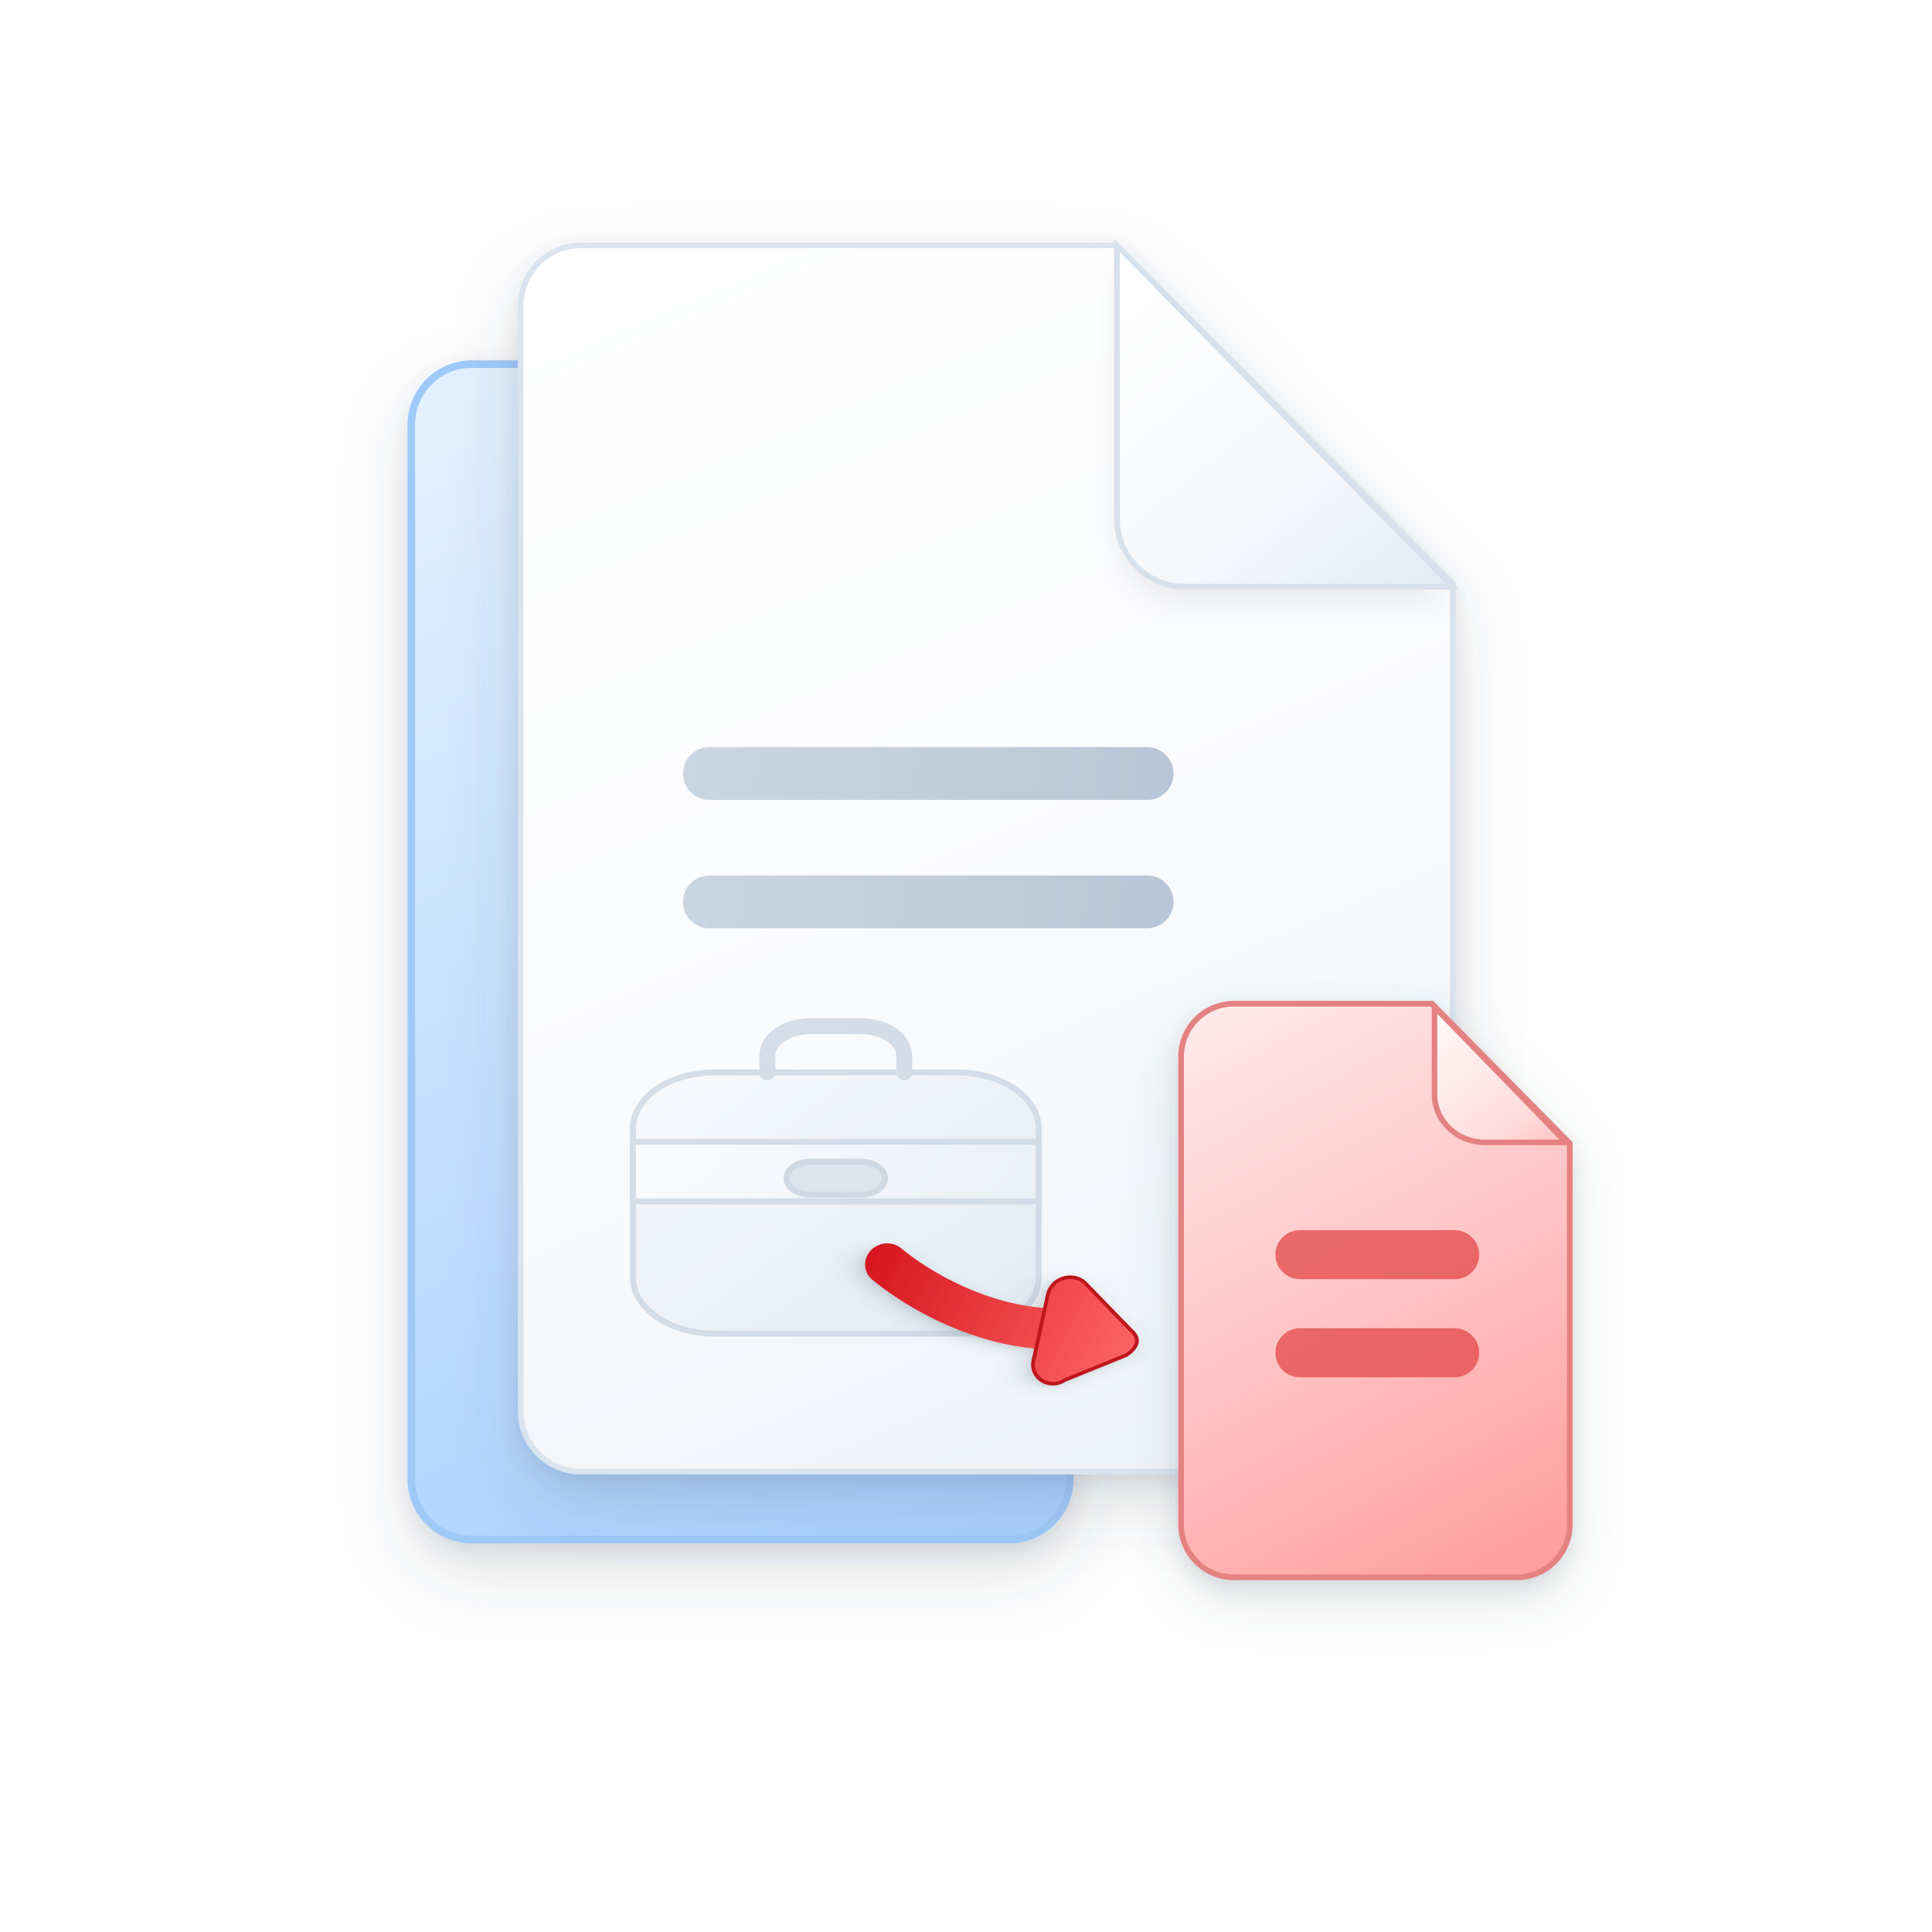
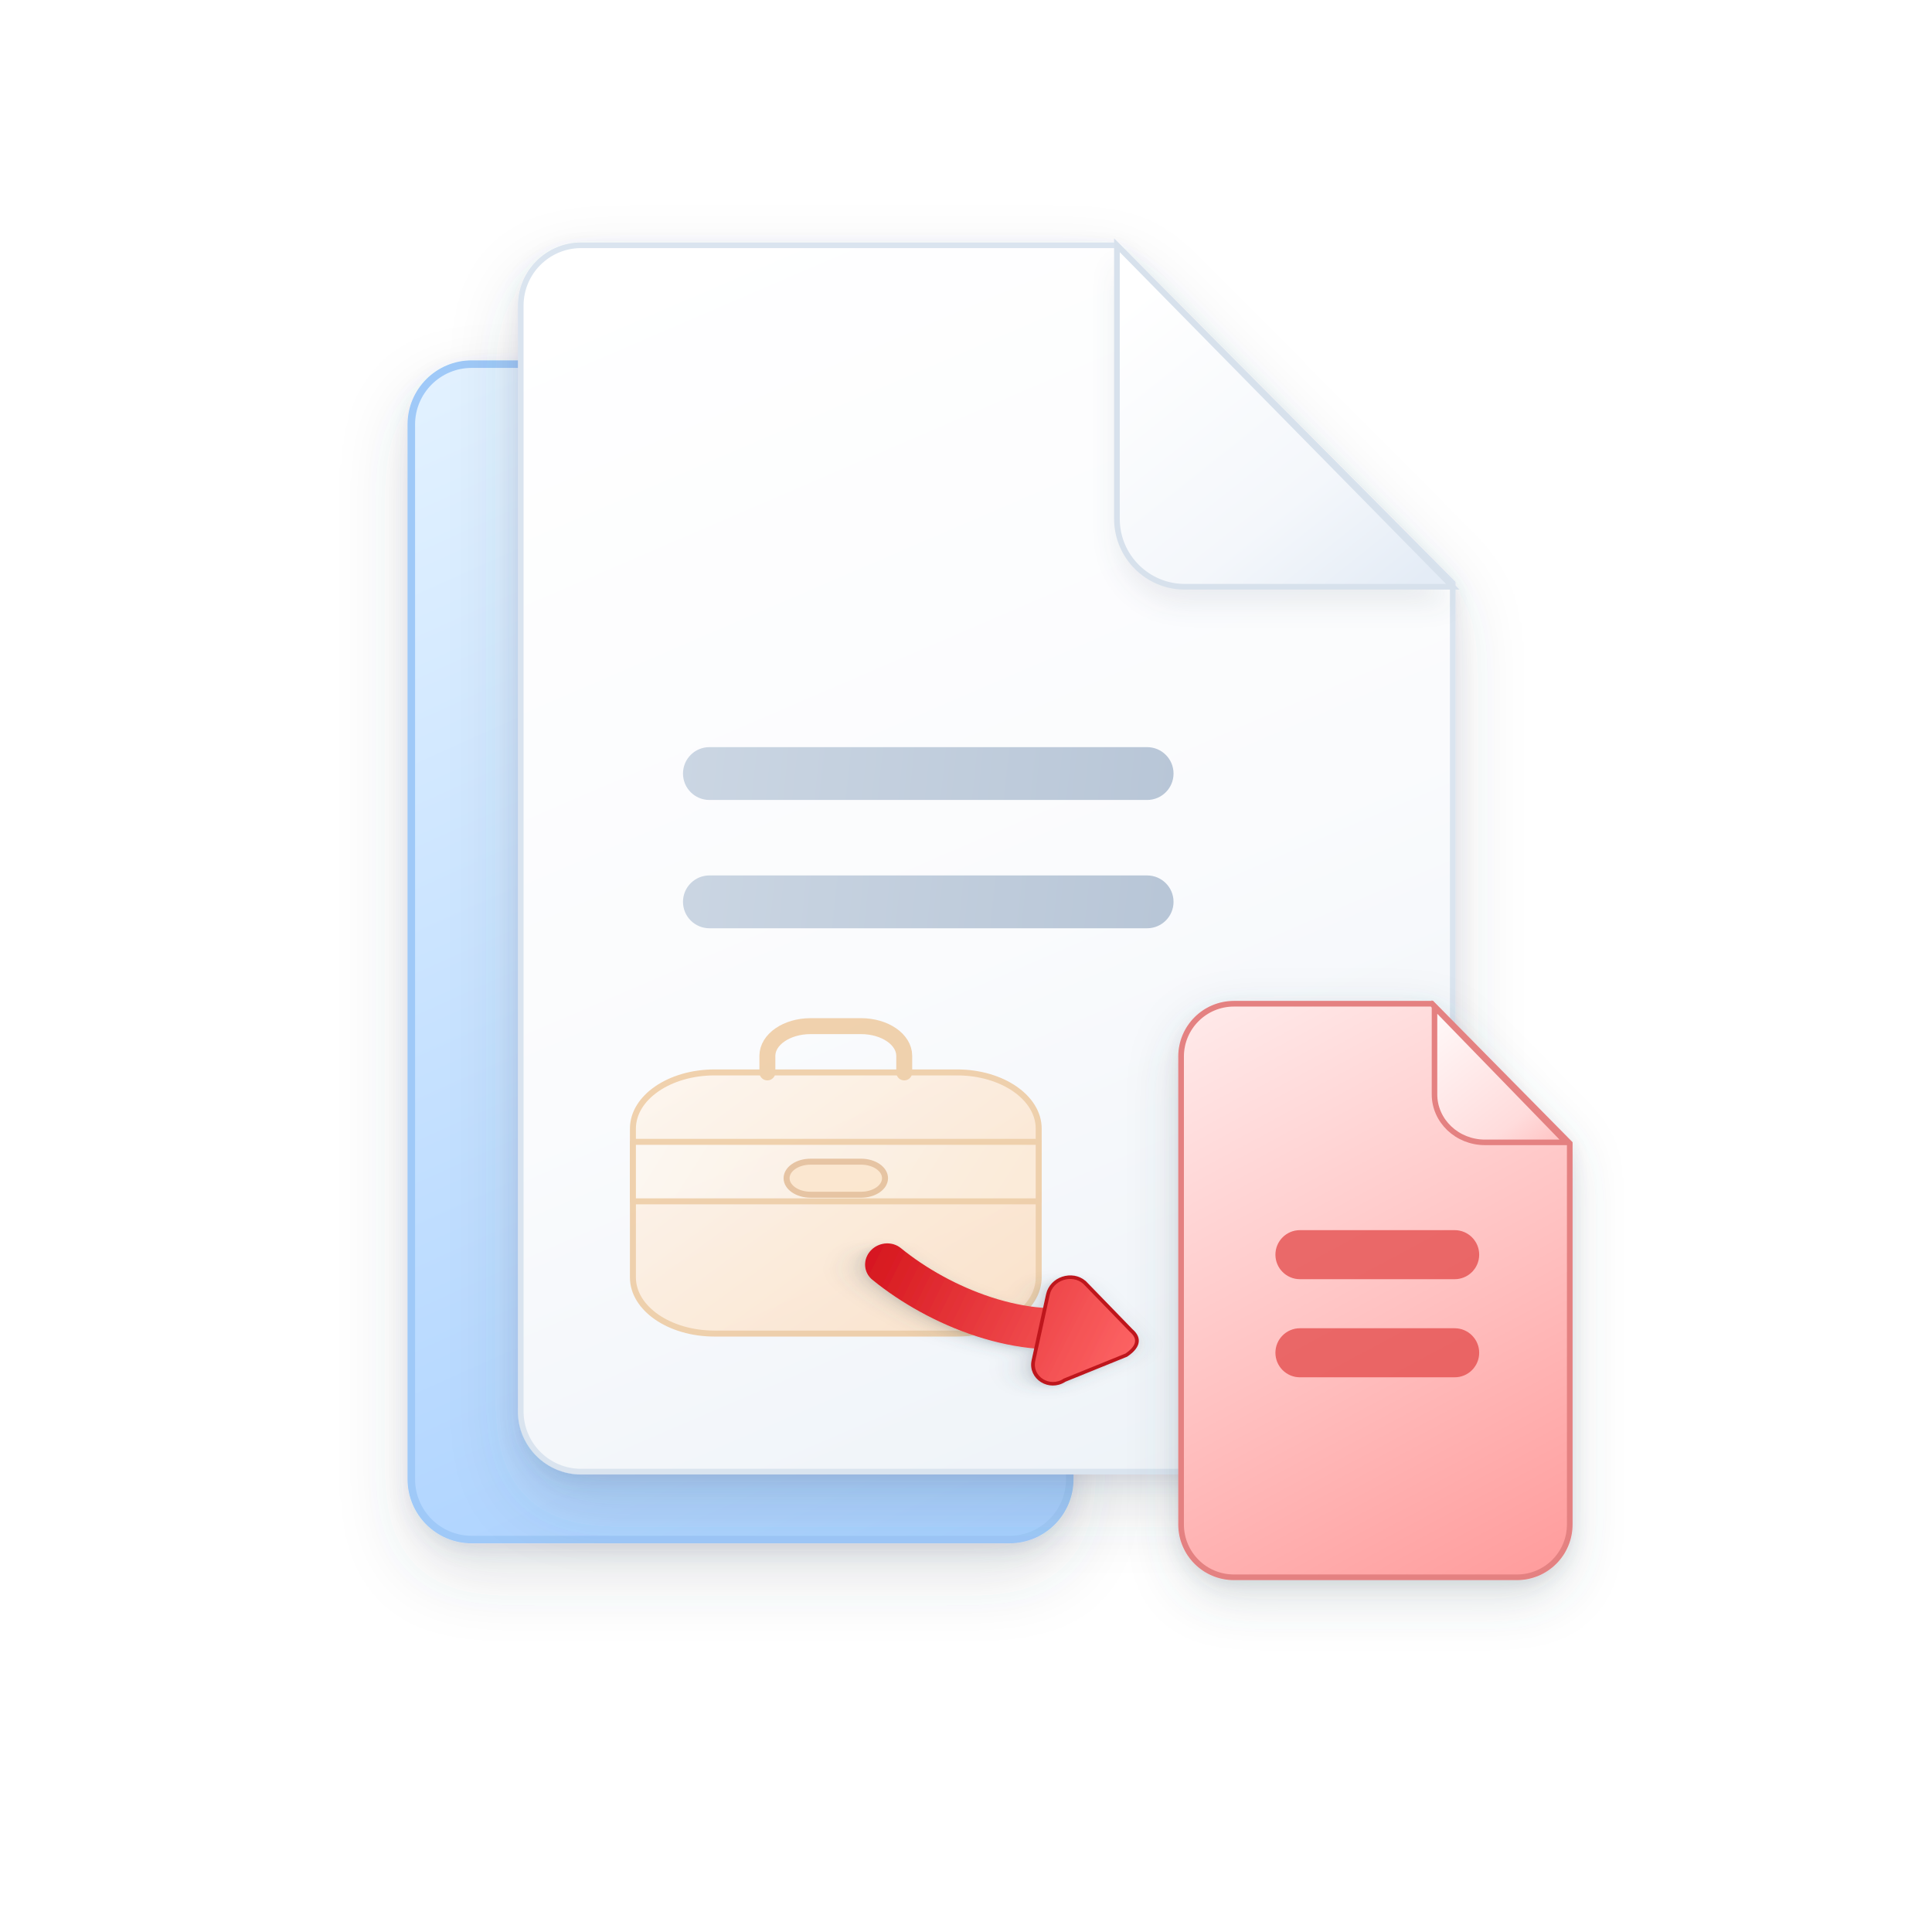
<svg xmlns="http://www.w3.org/2000/svg" xmlns:xlink="http://www.w3.org/1999/xlink" width="1024" height="1024" viewBox="0 0 1024 1024" fill="none" version="1.1" id="svg33">
  <defs id="defs26">
    <filter id="paperShadow" x="-0.164" y="-0.092" width="1.328" height="1.216">
      <feGaussianBlur in="SourceAlpha" stdDeviation="18" result="blur1" id="feGaussianBlur1" />
      <feOffset in="blur1" dx="0" dy="16" result="offset1" id="feOffset1" />
      <feFlood flood-color="#3C4A5C" flood-opacity="0.16" result="flood1" id="feFlood1" />
      <feComposite in="flood1" in2="offset1" operator="in" result="shadow1" id="feComposite1" />
      <feGaussianBlur in="SourceAlpha" stdDeviation="5" result="blur2" id="feGaussianBlur2" />
      <feOffset in="blur2" dx="0" dy="4" result="offset2" id="feOffset2" />
      <feFlood flood-color="#4B5E75" flood-opacity="0.12" result="flood2" id="feFlood2" />
      <feComposite in="flood2" in2="offset2" operator="in" result="shadow2" id="feComposite2" />
      <feMerge id="feMerge4">
        <feMergeNode in="shadow1" id="feMergeNode2" />
        <feMergeNode in="shadow2" id="feMergeNode3" />
        <feMergeNode in="SourceGraphic" id="feMergeNode4" />
      </feMerge>
    </filter>
    <filter id="foldShadow" x="-0.094" y="-0.093" width="1.189" height="1.235">
      <feGaussianBlur in="SourceAlpha" stdDeviation="7" result="blur1" id="feGaussianBlur4" />
      <feOffset in="blur1" dx="0" dy="9" result="offset1" id="feOffset4" />
      <feFlood flood-color="#45576C" flood-opacity="0.22" result="flood1" id="feFlood4" />
      <feComposite in="flood1" in2="offset1" operator="in" result="shadow1" id="feComposite4" />
      <feMerge id="feMerge6">
        <feMergeNode in="shadow1" id="feMergeNode5" />
        <feMergeNode in="SourceGraphic" id="feMergeNode6" />
      </feMerge>
    </filter>
    <filter id="smallShadow" x="-0.205" y="-0.139" width="1.411" height="1.321">
      <feGaussianBlur in="SourceAlpha" stdDeviation="13" result="blur1" id="feGaussianBlur6" />
      <feOffset in="blur1" dx="0" dy="10" result="offset1" id="feOffset6" />
      <feFlood flood-color="#4D5B6A" flood-opacity="0.18" result="flood1" id="feFlood6" />
      <feComposite in="flood1" in2="offset1" operator="in" result="shadow1" id="feComposite6" />
      <feGaussianBlur in="SourceAlpha" stdDeviation="4" result="blur2" id="feGaussianBlur7" />
      <feOffset in="blur2" dx="0" dy="3" result="offset2" id="feOffset7" />
      <feFlood flood-color="#4D5B6A" flood-opacity="0.12" result="flood2" id="feFlood7" />
      <feComposite in="flood2" in2="offset2" operator="in" result="shadow2" id="feComposite7" />
      <feMerge id="feMerge9">
        <feMergeNode in="shadow1" id="feMergeNode7" />
        <feMergeNode in="shadow2" id="feMergeNode8" />
        <feMergeNode in="SourceGraphic" id="feMergeNode9" />
      </feMerge>
    </filter>
    <linearGradient id="backSheet" x1="227" y1="190" x2="510" y2="820" gradientUnits="userSpaceOnUse">
      <stop stop-color="#E3F2FF" id="stop9" />
      <stop offset="1" stop-color="#A8D0FF" id="stop10" />
    </linearGradient>
    <linearGradient id="frontPaper" x1="330" y1="128" x2="615" y2="790" gradientUnits="userSpaceOnUse">
      <stop stop-color="#FFFFFF" id="stop11" />
      <stop offset="0.58" stop-color="#FAFBFD" id="stop12" />
      <stop offset="1" stop-color="#EEF3F8" id="stop13" />
    </linearGradient>
    <linearGradient id="mainFold" x1="610" y1="150" x2="742" y2="316" gradientUnits="userSpaceOnUse">
      <stop stop-color="#FFFFFF" id="stop14" />
      <stop offset="0.65" stop-color="#F4F7FB" id="stop15" />
      <stop offset="1" stop-color="#E4ECF6" id="stop16" />
    </linearGradient>
    <linearGradient id="redFile" x1="646" y1="526" x2="812" y2="836" gradientUnits="userSpaceOnUse">
      <stop stop-color="#FFEAEA" id="stop17" />
      <stop offset="0.55" stop-color="#FFC1C1" id="stop18" />
      <stop offset="1" stop-color="#FF9D9D" id="stop19" />
    </linearGradient>
    <linearGradient id="smallFold" x1="764" y1="538" x2="828" y2="615" gradientUnits="userSpaceOnUse" gradientTransform="matrix(0.9552455,0,0,0.9085908,35.28525,50.32523)">
      <stop stop-color="#FFF7F7" id="stop20" />
      <stop offset="0.72" stop-color="#FFDCDC" id="stop21" />
      <stop offset="1" stop-color="#FFC0C0" id="stop22" />
    </linearGradient>
    <linearGradient id="arrowRed" x1="438" y1="600" x2="683" y2="801" gradientUnits="userSpaceOnUse">
      <stop stop-color="#FF6868" id="stop23" />
      <stop offset="1" stop-color="#D71920" id="stop24" />
    </linearGradient>
    <linearGradient id="lineGray" x1="360" y1="392" x2="624" y2="420" gradientUnits="userSpaceOnUse">
      <stop stop-color="#CBD6E3" id="stop25" />
      <stop offset="1" stop-color="#B8C6D7" id="stop26" />
    </linearGradient>
    <linearGradient id="toolboxBody" x1="360" y1="540" x2="520" y2="690" gradientUnits="userSpaceOnUse" gradientTransform="matrix(1.272627,0,0,0.8760514,-62.35081,104.1801)">
-       <stop stop-color="#F4F8FC" id="stop27" />
-       <stop offset="1" stop-color="#D8E3EF" id="stop28" />
+       <stop stop-color="#FFF3E6" id="stop27" />
+       <stop offset="1" stop-color="#FFD3A6" id="stop28" />
    </linearGradient>
    <linearGradient id="toolboxLid" x1="360" y1="530" x2="520" y2="600" gradientUnits="userSpaceOnUse" gradientTransform="matrix(1.272627,0,0,0.8760514,-62.35081,104.1801)">
-       <stop stop-color="#FFFFFF" id="stop29" />
-       <stop offset="1" stop-color="#E5ECF4" id="stop30" />
+       <stop stop-color="#FFF8EF" id="stop29" />
+       <stop offset="1" stop-color="#FFE1BF" id="stop30" />
    </linearGradient>
    <filter id="smallShadow-3" x="-0.206" y="-0.21" width="1.513" height="1.587">
      <feGaussianBlur in="SourceAlpha" stdDeviation="13" result="blur1" id="feGaussianBlur6-6" />
      <feOffset in="blur1" dx="0" dy="10" result="offset1" id="feOffset6-7" />
      <feFlood flood-color="#4D5B6A" flood-opacity="0.18" result="flood1" id="feFlood6-5" />
      <feComposite in="flood1" in2="offset1" operator="in" result="shadow1" id="feComposite6-3" />
      <feGaussianBlur in="SourceAlpha" stdDeviation="4" result="blur2" id="feGaussianBlur7-5" />
      <feOffset in="blur2" dx="0" dy="3" result="offset2" id="feOffset7-6" />
      <feFlood flood-color="#4D5B6A" flood-opacity="0.12" result="flood2" id="feFlood7-2" />
      <feComposite in="flood2" in2="offset2" operator="in" result="shadow2" id="feComposite7-9" />
      <feMerge id="feMerge9-1">
        <feMergeNode in="shadow1" id="feMergeNode7-2" />
        <feMergeNode in="shadow2" id="feMergeNode8-7" />
        <feMergeNode in="SourceGraphic" id="feMergeNode9-0" />
      </feMerge>
    </filter>
    <linearGradient xlink:href="#arrowRed" id="linearGradient3" gradientUnits="userSpaceOnUse" x1="438" y1="600" x2="683" y2="801" gradientTransform="translate(15.30504,-10.29997)" />
    <linearGradient xlink:href="#arrowRed" id="linearGradient33" gradientUnits="userSpaceOnUse" x1="438" y1="600" x2="683" y2="801" gradientTransform="translate(15.30504,-10.29997)" />
  </defs>
  <path d="M218 225C218 207.327 232.327 193 250 193H535C552.673 193 567 207.327 567 225V784C567 801.673 552.673 816 535 816H250C232.327 816 218 801.673 218 784V225Z" fill="url(#backSheet)" stroke="#9FC9F8" stroke-width="4" filter="url(#paperShadow)" id="path26" />
  <g filter="url(#paperShadow)" id="g27">
    <path d="M276 162C276 144.327 290.327 130 308 130H592L770 309V748C770 765.673 755.673 780 738 780H308C290.327 780 276 765.673 276 748V162Z" fill="url(#frontPaper)" stroke="#DAE4EF" stroke-width="3" id="path27" />
  </g>
  <path d="M592 130V275C592 294.882 608.118 311 628 311H770L592 130Z" fill="#CFD9E6" opacity="0.45" filter="url(#foldShadow)" id="path28" />
  <path d="M592 130V275C592 294.882 608.118 311 628 311H770L592 130Z" fill="url(#mainFold)" stroke="#D7E1EC" stroke-width="3" id="path29" />
  <rect x="362" y="396" width="260" height="28" rx="14" fill="url(#lineGray)" id="rect29" />
  <rect x="362" y="464" width="260" height="28" rx="14" fill="url(#lineGray)" id="rect30" />
  <g filter="url(#smallShadow)" id="g30">
    <path d="M626 560C626 544.536 638.536 532 654 532H759L832 606V808C832 823.464 819.464 836 804 836H654C638.536 836 626 823.464 626 808V560Z" fill="url(#redFile)" stroke="#E48181" stroke-width="3" id="path30" />
  </g>
  <path d="m 760.317,533.696 v 46.338 c 0,14.05 11.975,25.441 26.747,25.441 h 42.986 z" fill="url(#smallFold)" stroke="#e48181" stroke-width="2.934" id="path31" style="fill:url(#smallFold)" />
  <rect x="676" y="652" width="108" height="26" rx="13" fill="#E44949" opacity="0.76" id="rect31" />
  <rect x="676" y="704" width="108" height="26" rx="13" fill="#E44949" opacity="0.76" id="rect32" />
  <g id="pdf-editing-symbols" opacity="0.56" fill="none" stroke="#687789" stroke-width="7" stroke-linecap="round" stroke-linejoin="round" transform="translate(-57.79123,-10.59531)">
-     <path d="m 436.519,579 h 128.535 c 23.897,0 43.269,13.335 43.269,29.786 v 78.845 c 0,16.45 -19.372,29.786 -43.269,29.786 H 436.519 c -23.897,0 -43.269,-13.335 -43.269,-29.786 v -78.845 c 0,-16.45 19.372,-29.786 43.269,-29.786 z" fill="url(#toolboxBody)" stroke="#b6c6d7" stroke-width="3.168" id="path36" style="fill:url(#toolboxBody)" />
-     <path d="m 393.25,615.794 h 215.074 v 31.538 h -215.074 z" fill="url(#toolboxLid)" stroke="#b6c6d7" stroke-width="3.168" id="path37" style="fill:url(#toolboxLid)" />
-     <path d="m 464.517,579 v -8.761 c 0,-8.709 10.256,-15.769 22.907,-15.769 h 26.725 c 12.651,0 22.907,7.06 22.907,15.769 v 8.761" fill="none" stroke="#b6c6d7" stroke-width="8.447" stroke-linecap="round" stroke-linejoin="round" id="path38" />
-     <rect x="474.698" y="626.307" width="52.178" height="17.521" rx="12.726" fill="#cad6e3" stroke="#afc0d1" stroke-width="3.168" id="rect38" />
+     <path d="m 436.519,579 h 128.535 c 23.897,0 43.269,13.335 43.269,29.786 v 78.845 c 0,16.45 -19.372,29.786 -43.269,29.786 H 436.519 c -23.897,0 -43.269,-13.335 -43.269,-29.786 v -78.845 c 0,-16.45 19.372,-29.786 43.269,-29.786 z" fill="url(#toolboxBody)" stroke="#E8B06F" stroke-width="3.168" id="path36" style="fill:url(#toolboxBody)" />
+     <path d="m 393.25,615.794 h 215.074 v 31.538 h -215.074 z" fill="url(#toolboxLid)" stroke="#E8B06F" stroke-width="3.168" id="path37" style="fill:url(#toolboxLid)" />
+     <path d="m 464.517,579 v -8.761 c 0,-8.709 10.256,-15.769 22.907,-15.769 h 26.725 c 12.651,0 22.907,7.06 22.907,15.769 v 8.761" fill="none" stroke="#E8B06F" stroke-width="8.447" stroke-linecap="round" stroke-linejoin="round" id="path38" />
+     <rect x="474.698" y="626.307" width="52.178" height="17.521" rx="12.726" fill="#FFD9AD" stroke="#D99B5D" stroke-width="3.168" id="rect38" />
  </g>
  <g filter="url(#smallShadow)" id="g33" style="filter:url(#smallShadow-3)" transform="matrix(-0.2088037,-0.4232413,-0.4505747,0.2129337,972.0972,781.8884)">
    <path d="M 669.255,804.378 C 600.155,774.286 524.305,709.7 508.305,634.7" stroke="url(#arrowRed)" stroke-width="46" stroke-linecap="round" fill="none" id="path32" style="stroke:url(#linearGradient33)" />
    <path d="m 461.623,618.646 4.182,70.554 c -3,19.3 19.2,32.3 35,20.5 l 60,-44.8 c 14.7,-11 11.6,-33.8 -5.3,-40.6 l -71.121,-21.846 c -13.7,-5.5 -20.46,2.092 -22.76,16.192 z" fill="url(#arrowRed)" stroke="#be171d" stroke-width="4" stroke-linejoin="round" id="path33" style="fill:url(#linearGradient3)" />
  </g>
</svg>
